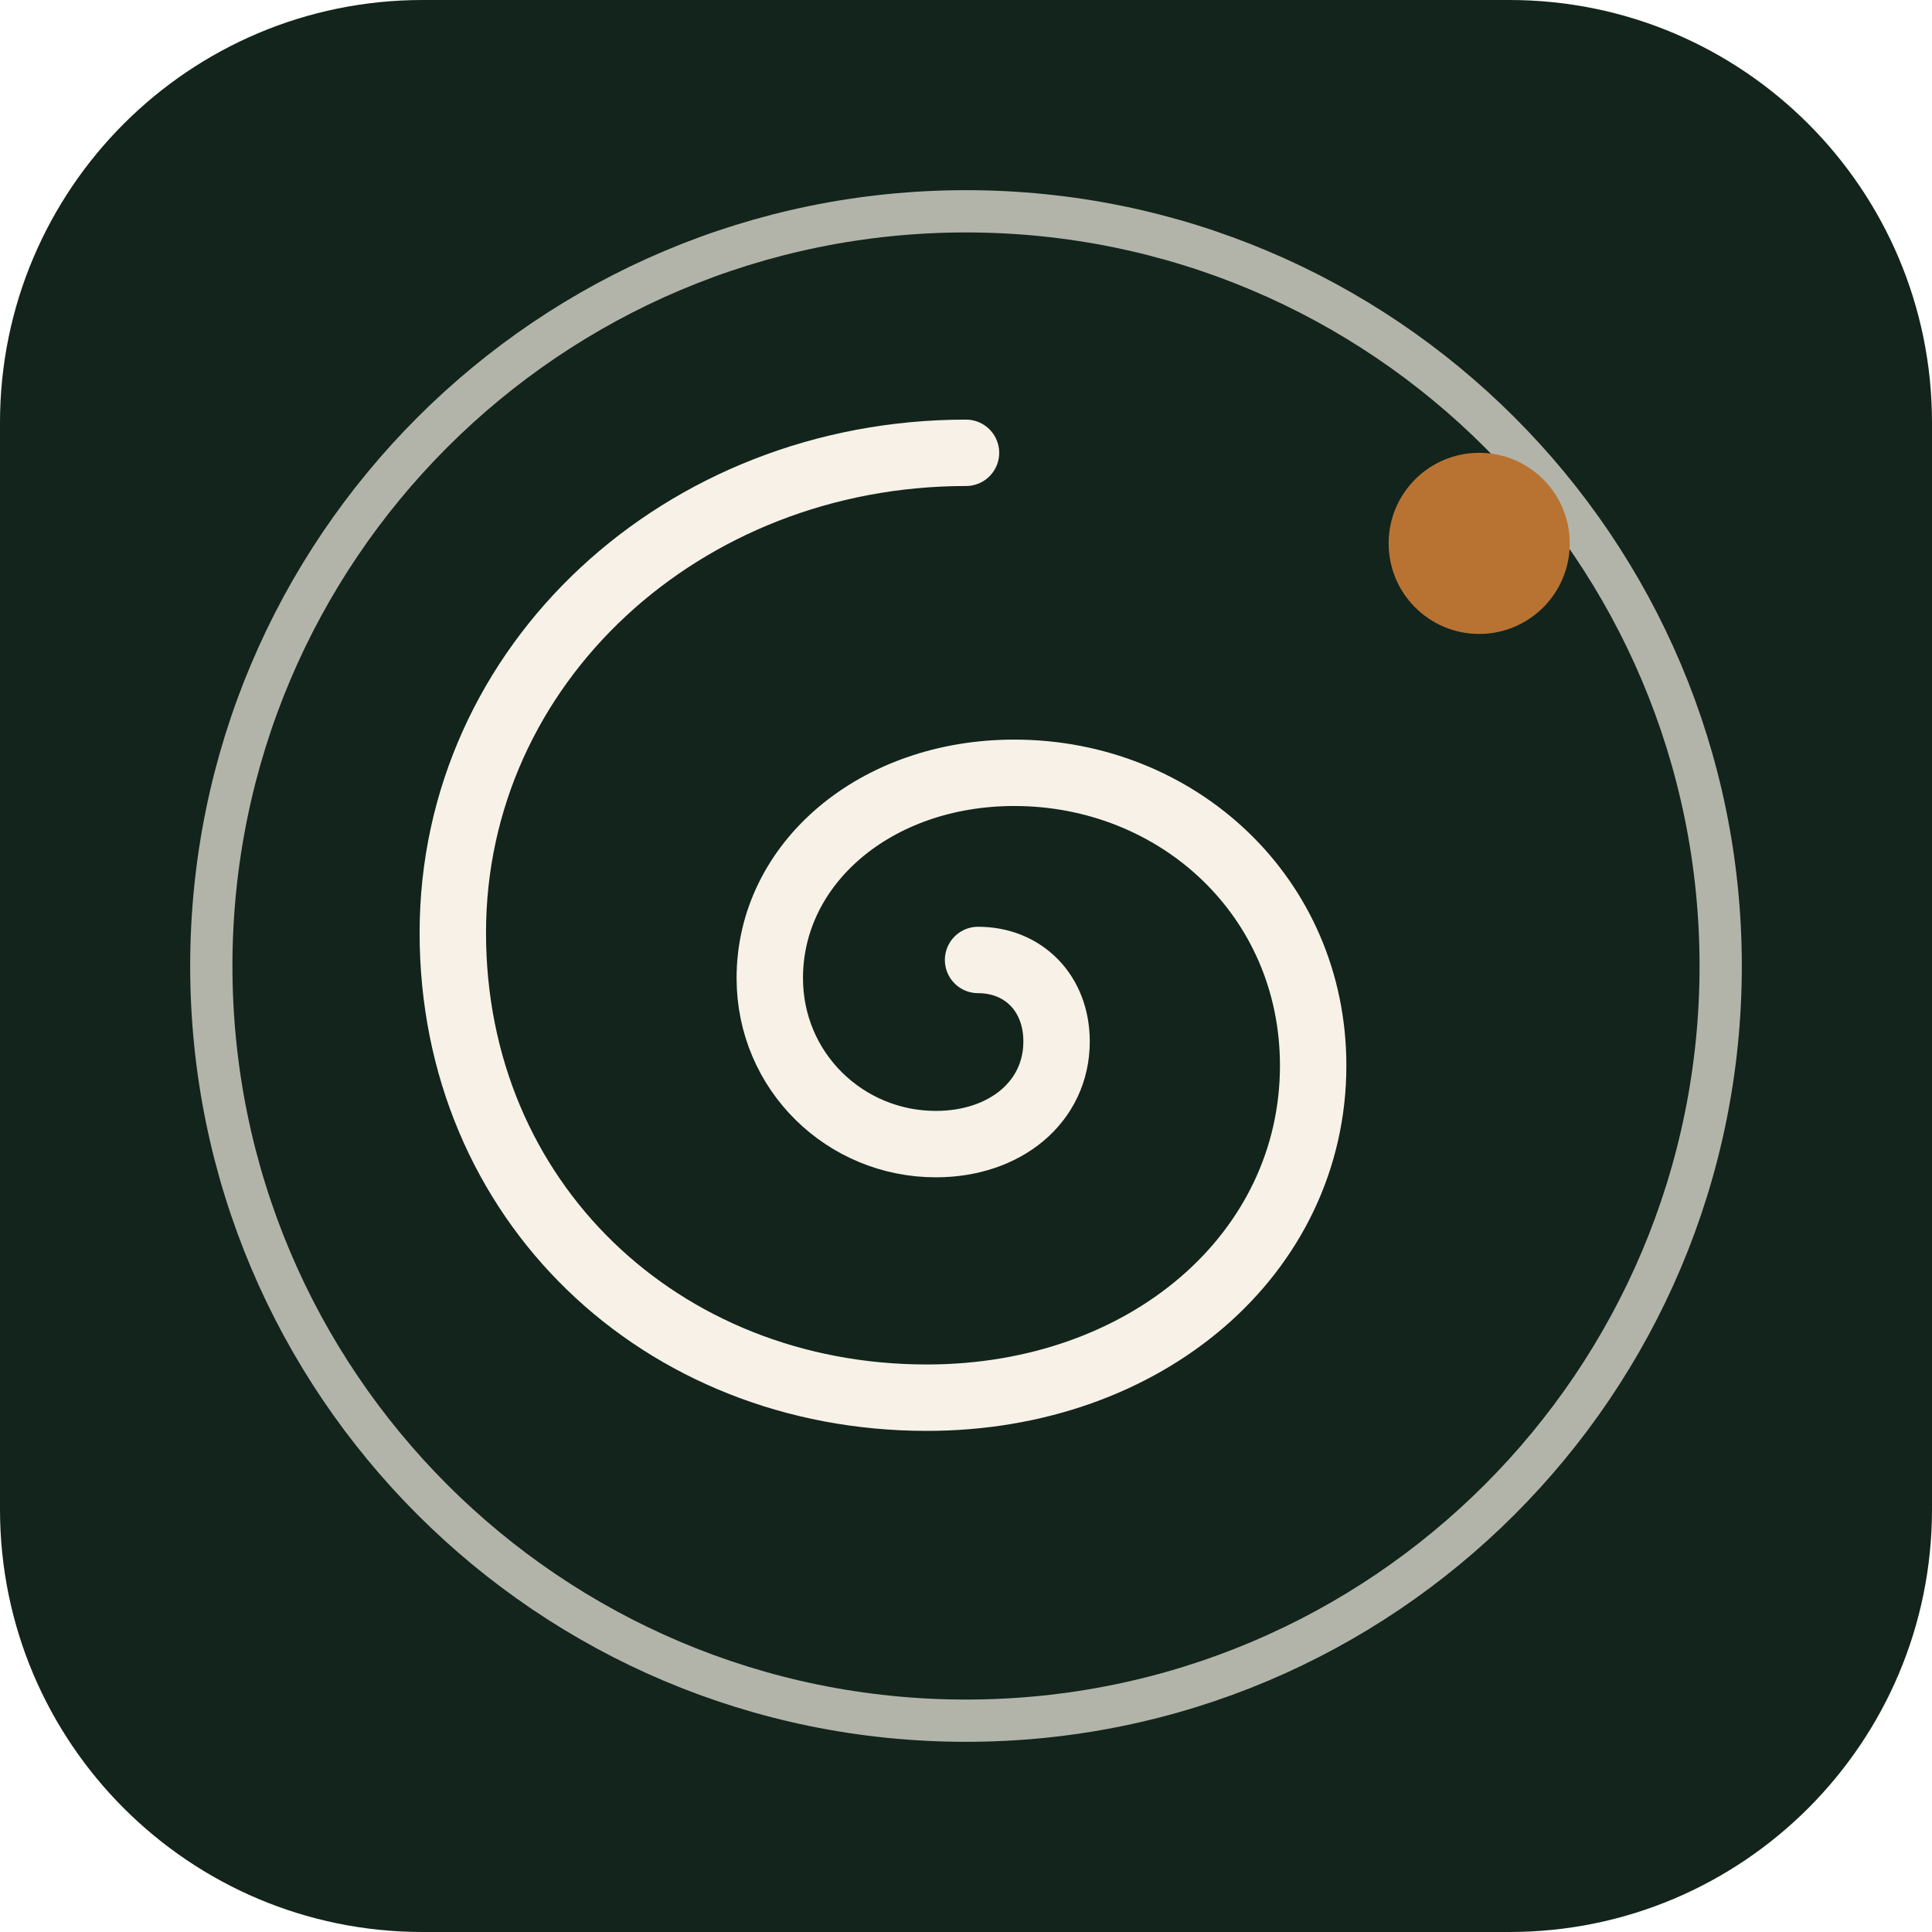
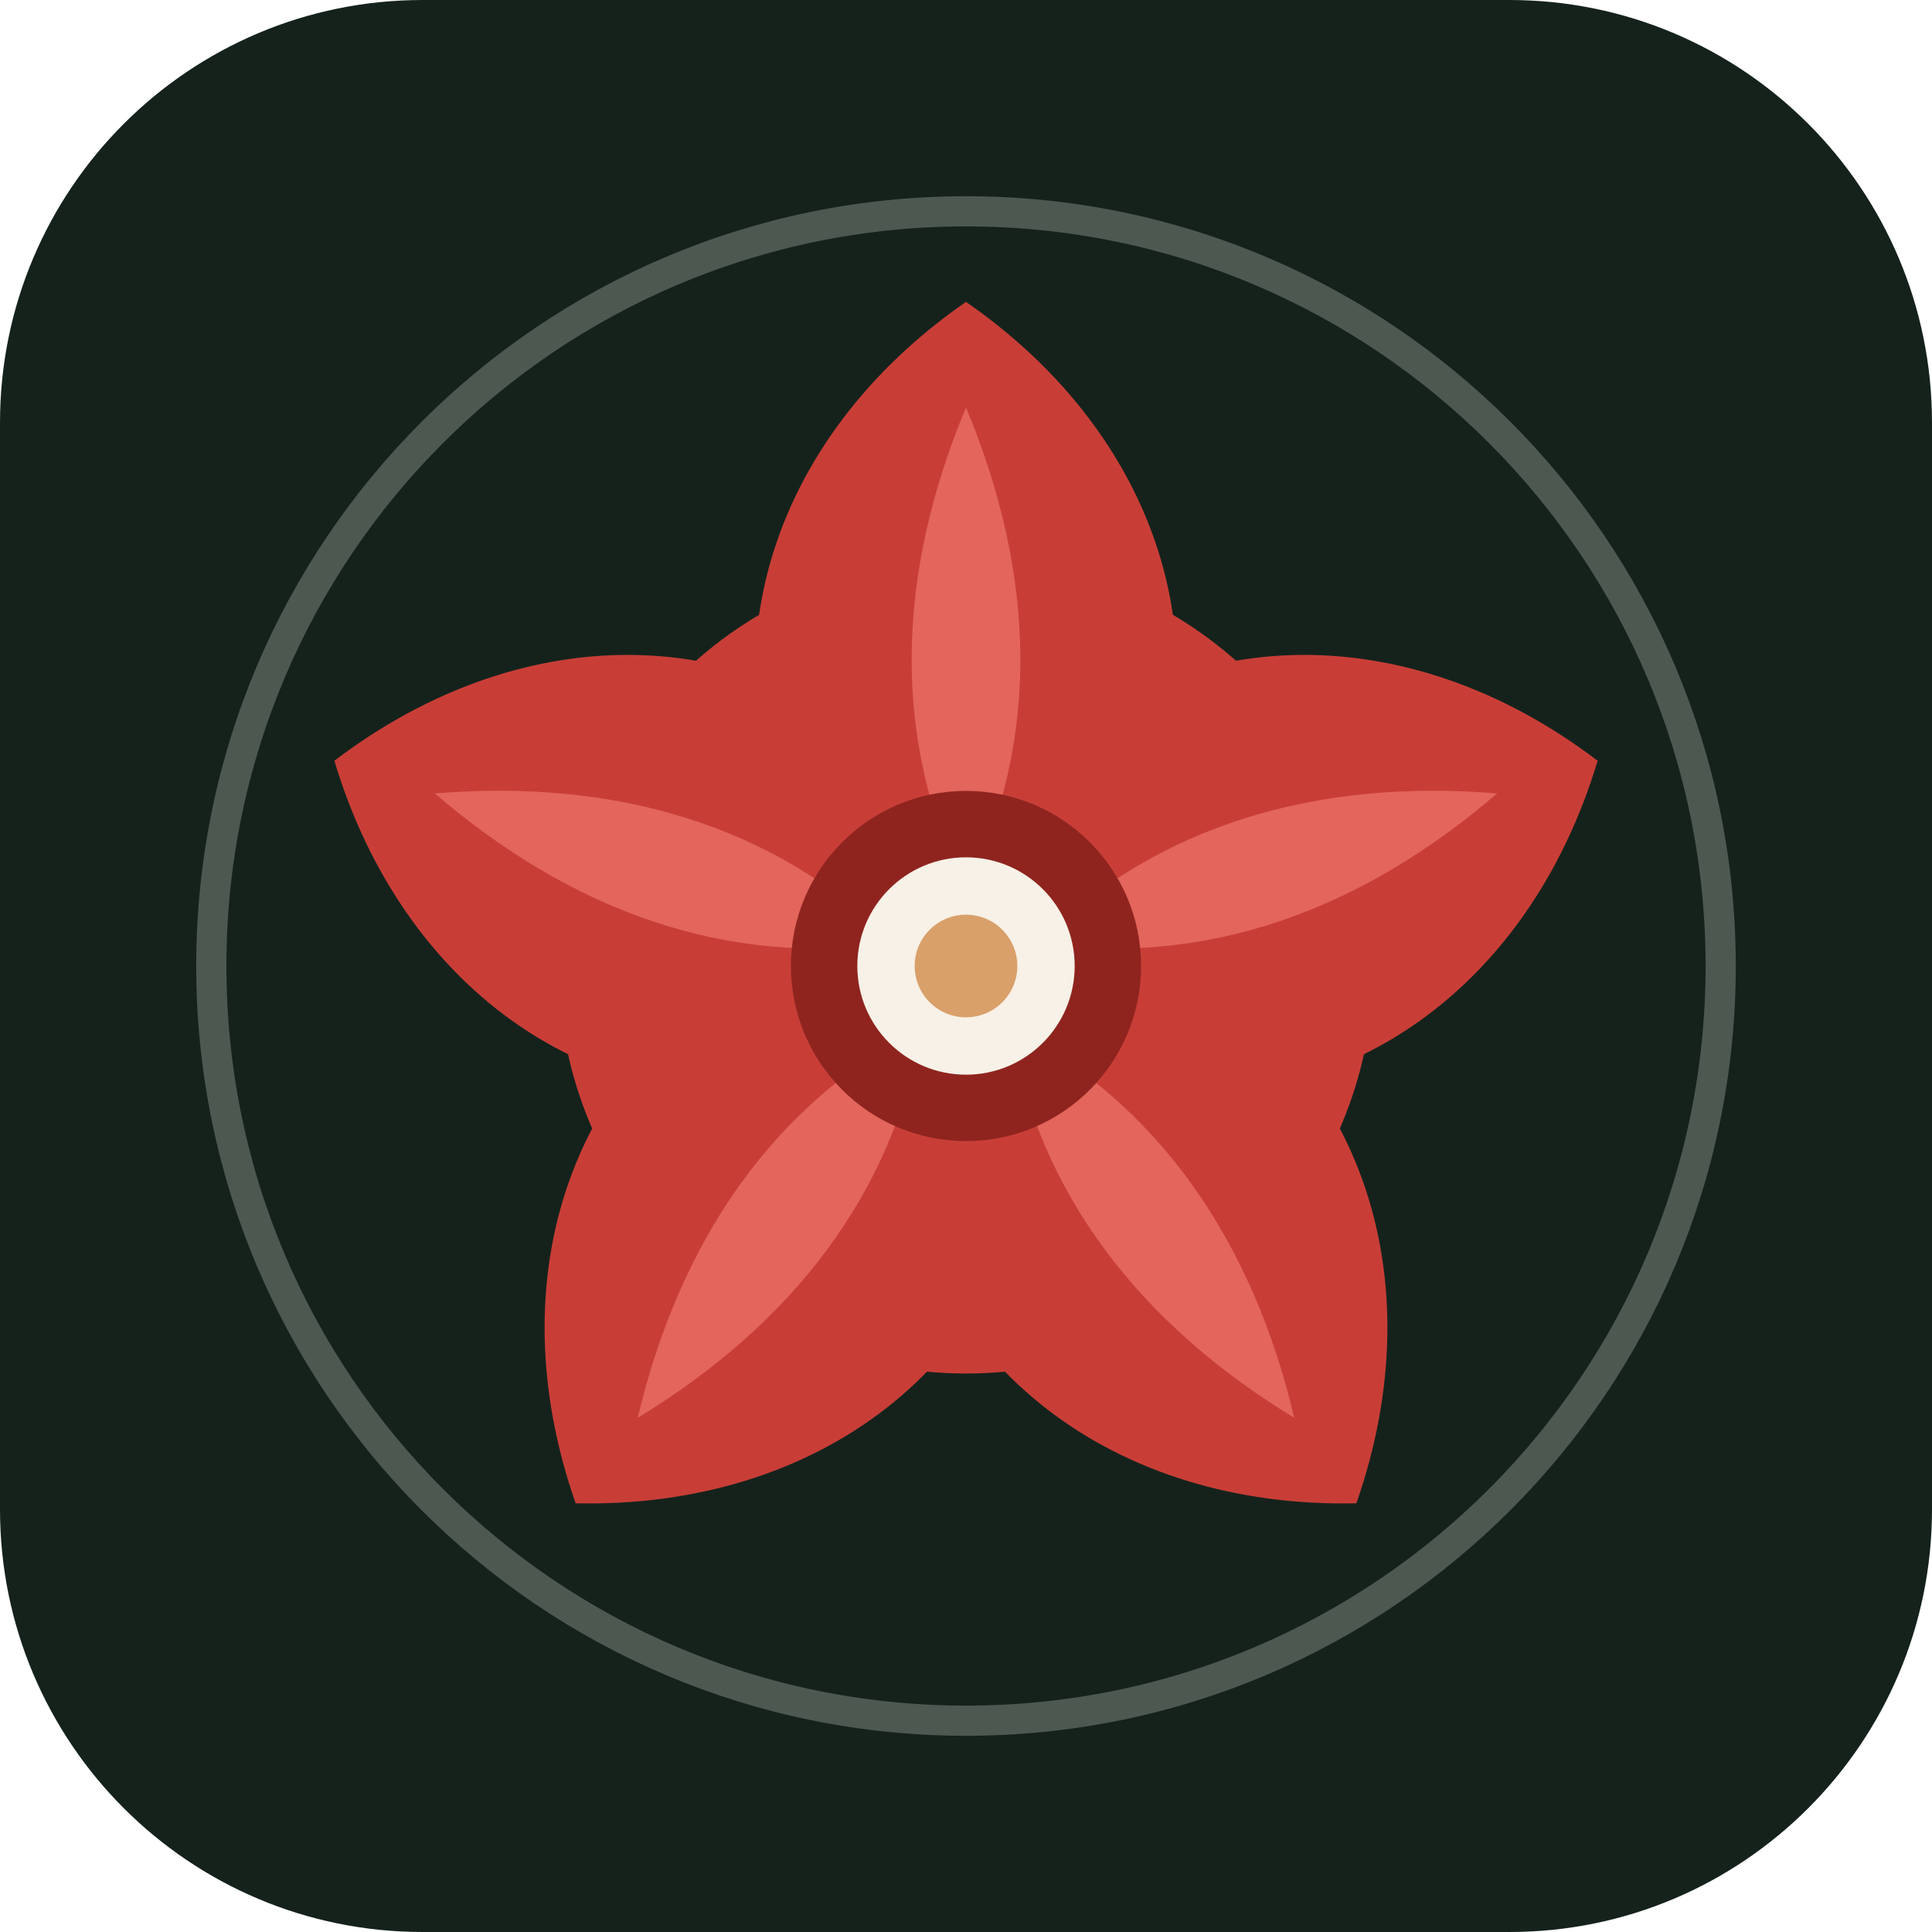
<svg xmlns="http://www.w3.org/2000/svg" viewBox="0 0 64 64">
-   <rect width="64" height="64" rx="14" fill="#12241B" />
-   <circle cx="32" cy="32" r="25" fill="none" stroke="#F7F1E7" stroke-width="1.4" opacity=".7" />
-   <path d="M32 15c-9.4 0-17 7-17 15.9 0 8.9 6.9 15.4 15.7 15.4 7.3 0 12.8-4.8 12.8-11 0-5.6-4.5-9.7-9.9-9.7-4.6 0-8.1 3-8.1 6.8 0 3.1 2.5 5.5 5.5 5.5 2.3 0 4-1.4 4-3.4 0-1.6-1.1-2.7-2.6-2.7" fill="none" stroke="#F7F1E7" stroke-width="2.2" stroke-linecap="round" />
-   <circle cx="49" cy="18" r="3" fill="#B87333" />
+   <rect width="64" height="64" rx="14" fill="#15221c" />
+   <circle cx="32" cy="32" r="25" fill="none" stroke="#dce2d6" stroke-width="1" stroke-opacity="0.28" />
+   <g transform="translate(32 32)">
+     <circle r="13.5" fill="#c83e37" />
+     <path d="M0 -22 C6.5 -17.5, 9 -10, 5.2 -3 L0 0 L-5.2 -3 C-9 -10, -6.5 -17.5, 0 -22 Z" fill="#c83e37" />
+     <path d="M0 -22 C6.5 -17.5, 9 -10, 5.2 -3 L0 0 L-5.2 -3 C-9 -10, -6.5 -17.5, 0 -22 Z" fill="#c83e37" transform="rotate(72)" />
+     <path d="M0 -22 C6.5 -17.5, 9 -10, 5.2 -3 L0 0 L-5.2 -3 C-9 -10, -6.5 -17.5, 0 -22 Z" fill="#c83e37" transform="rotate(144)" />
+     <path d="M0 -22 C6.5 -17.5, 9 -10, 5.2 -3 L0 0 L-5.2 -3 C-9 -10, -6.5 -17.5, 0 -22 Z" fill="#c83e37" transform="rotate(216)" />
+     <path d="M0 -22 C6.5 -17.5, 9 -10, 5.2 -3 L0 0 L-5.2 -3 C-9 -10, -6.5 -17.5, 0 -22 Z" fill="#c83e37" transform="rotate(288)" />
+     <path d="M0 -18.5 C2.3 -13, 2.5 -7.5, 0 -2.5 C-2.5 -7.5, -2.3 -13, 0 -18.5 Z" fill="#e3655b" />
+     <path d="M0 -18.5 C2.3 -13, 2.5 -7.5, 0 -2.5 C-2.5 -7.5, -2.3 -13, 0 -18.5 Z" fill="#e3655b" transform="rotate(72)" />
+     <path d="M0 -18.5 C2.3 -13, 2.5 -7.5, 0 -2.5 C-2.5 -7.5, -2.3 -13, 0 -18.5 Z" fill="#e3655b" transform="rotate(144)" />
+     <path d="M0 -18.5 C2.3 -13, 2.5 -7.5, 0 -2.5 C-2.5 -7.5, -2.3 -13, 0 -18.5 Z" fill="#e3655b" transform="rotate(216)" />
+     <path d="M0 -18.5 C2.3 -13, 2.5 -7.5, 0 -2.5 C-2.5 -7.5, -2.3 -13, 0 -18.5 Z" fill="#e3655b" transform="rotate(288)" />
+     <circle r="5.8" fill="#8f241f" />
+     <circle r="3.6" fill="#f7f1e7" />
+     <circle r="1.7" fill="#d9a06a" />
+   </g>
</svg>
